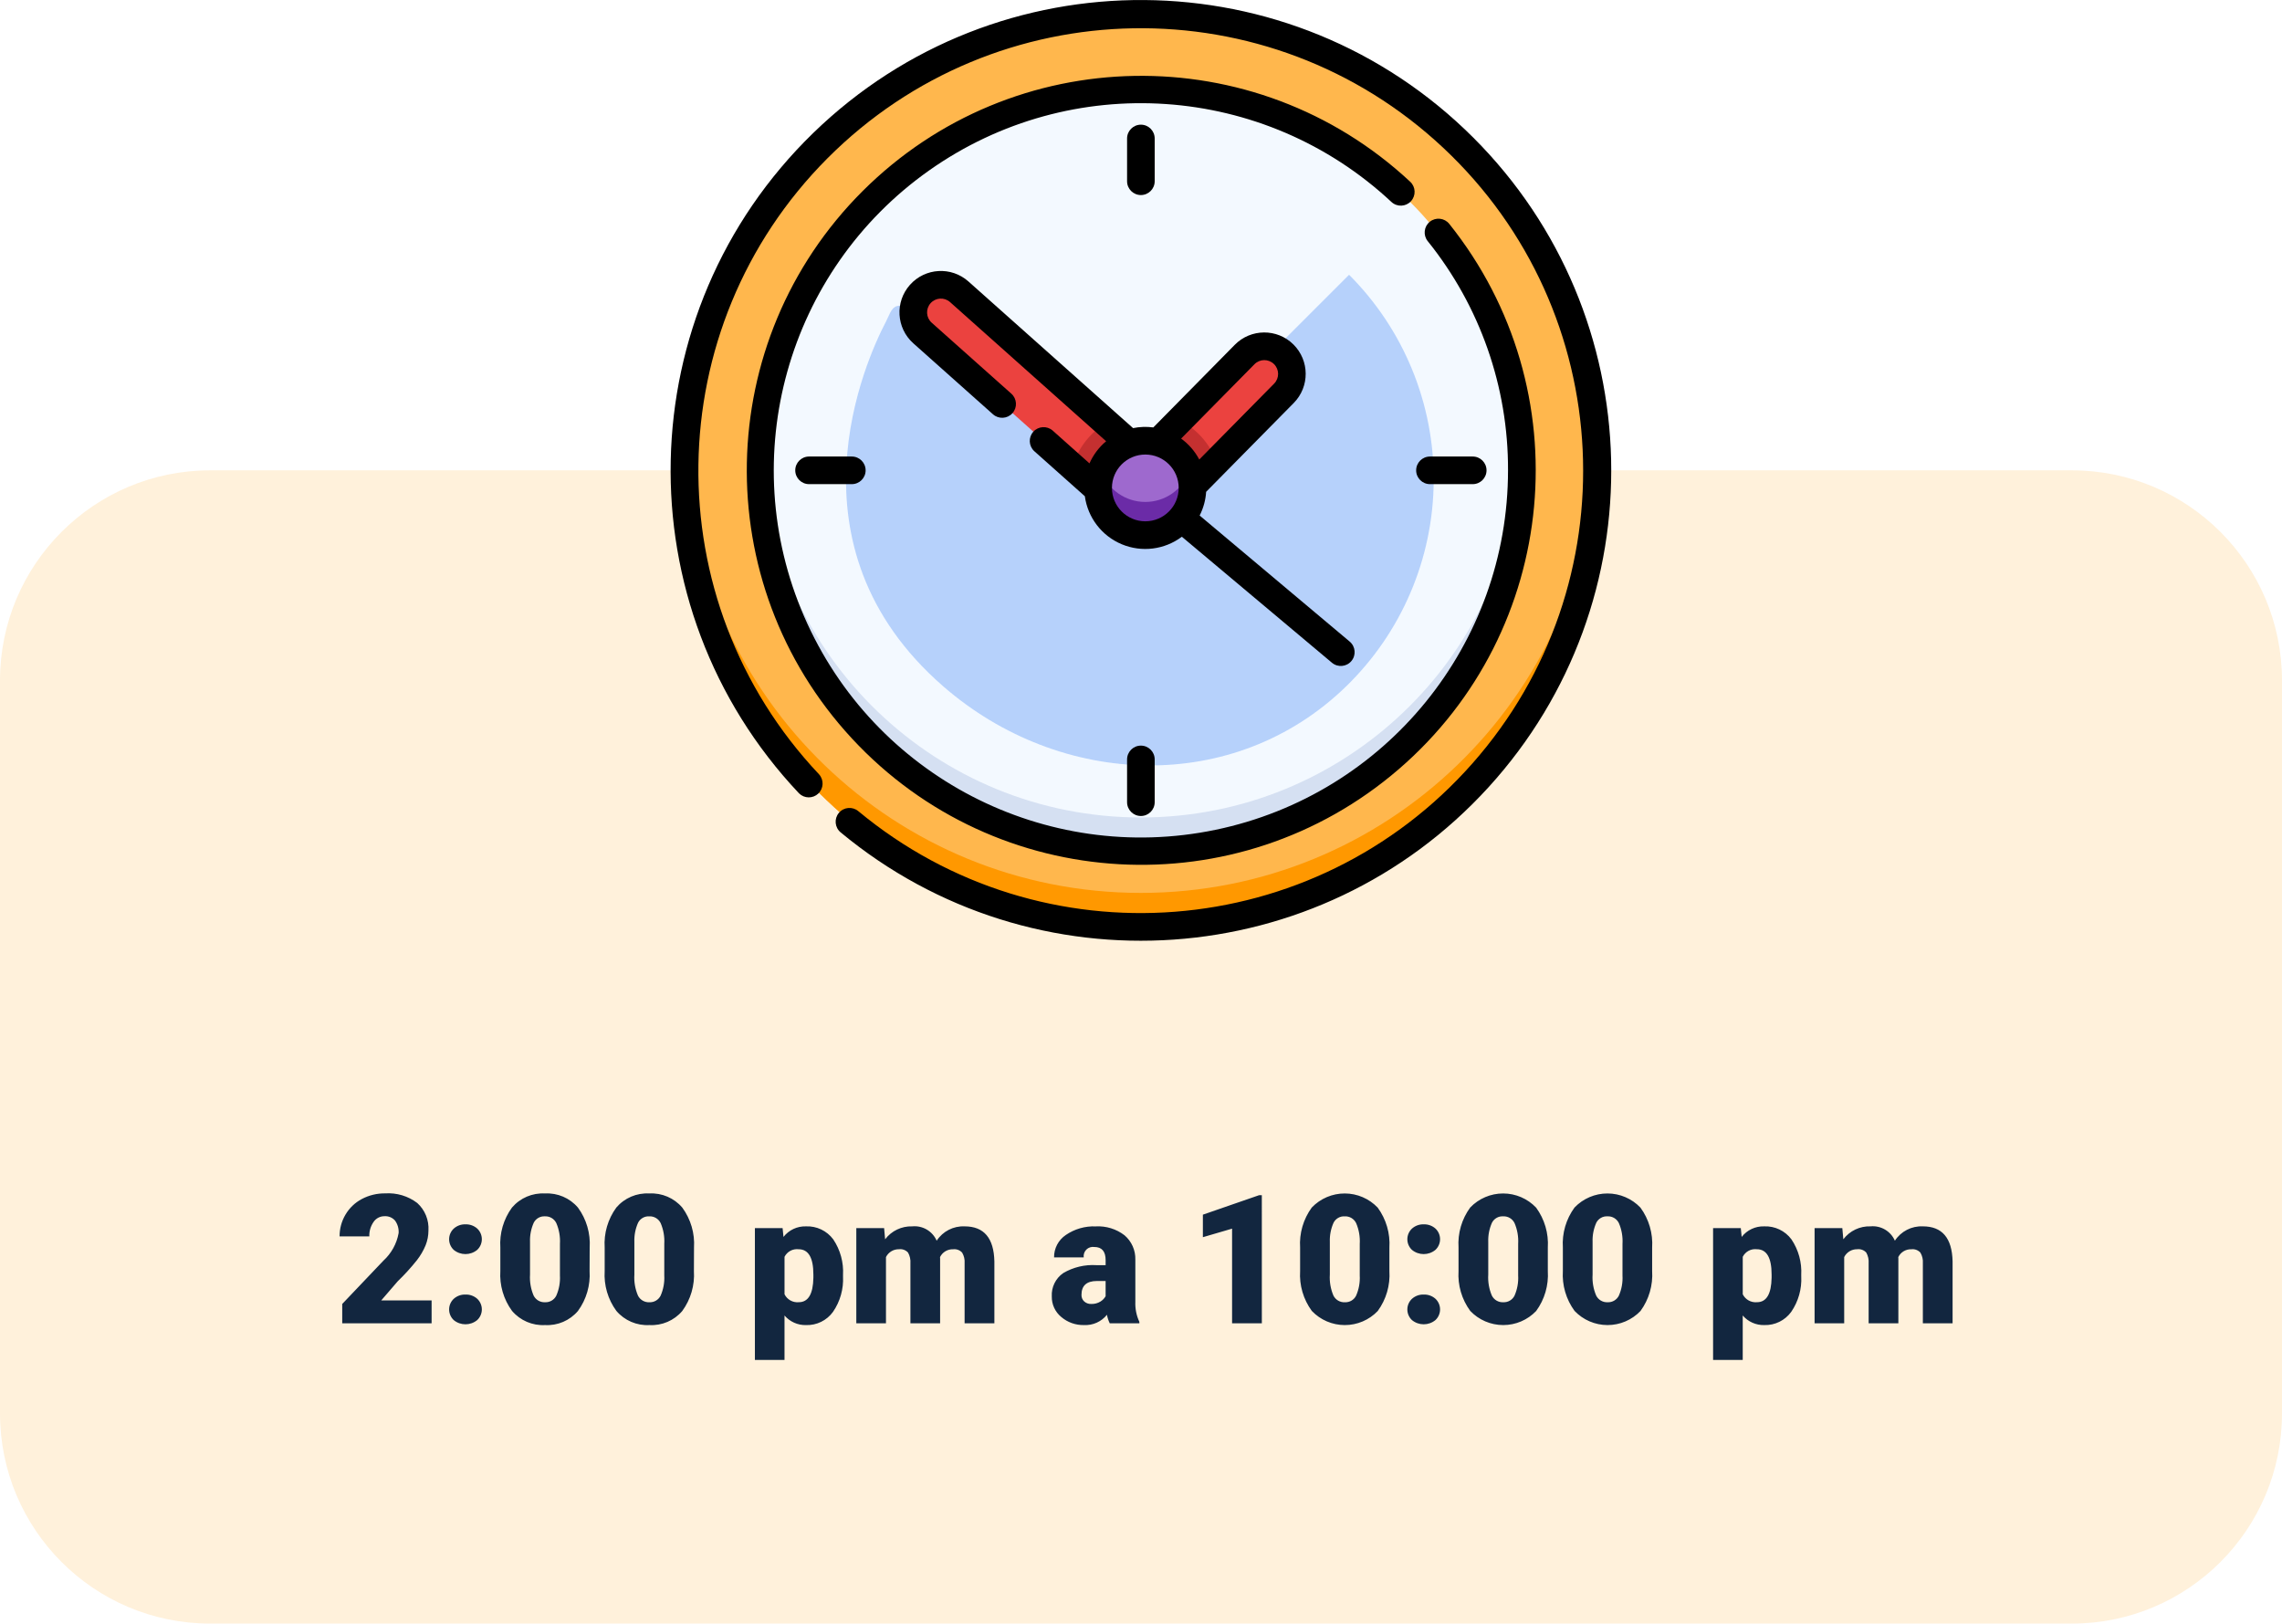
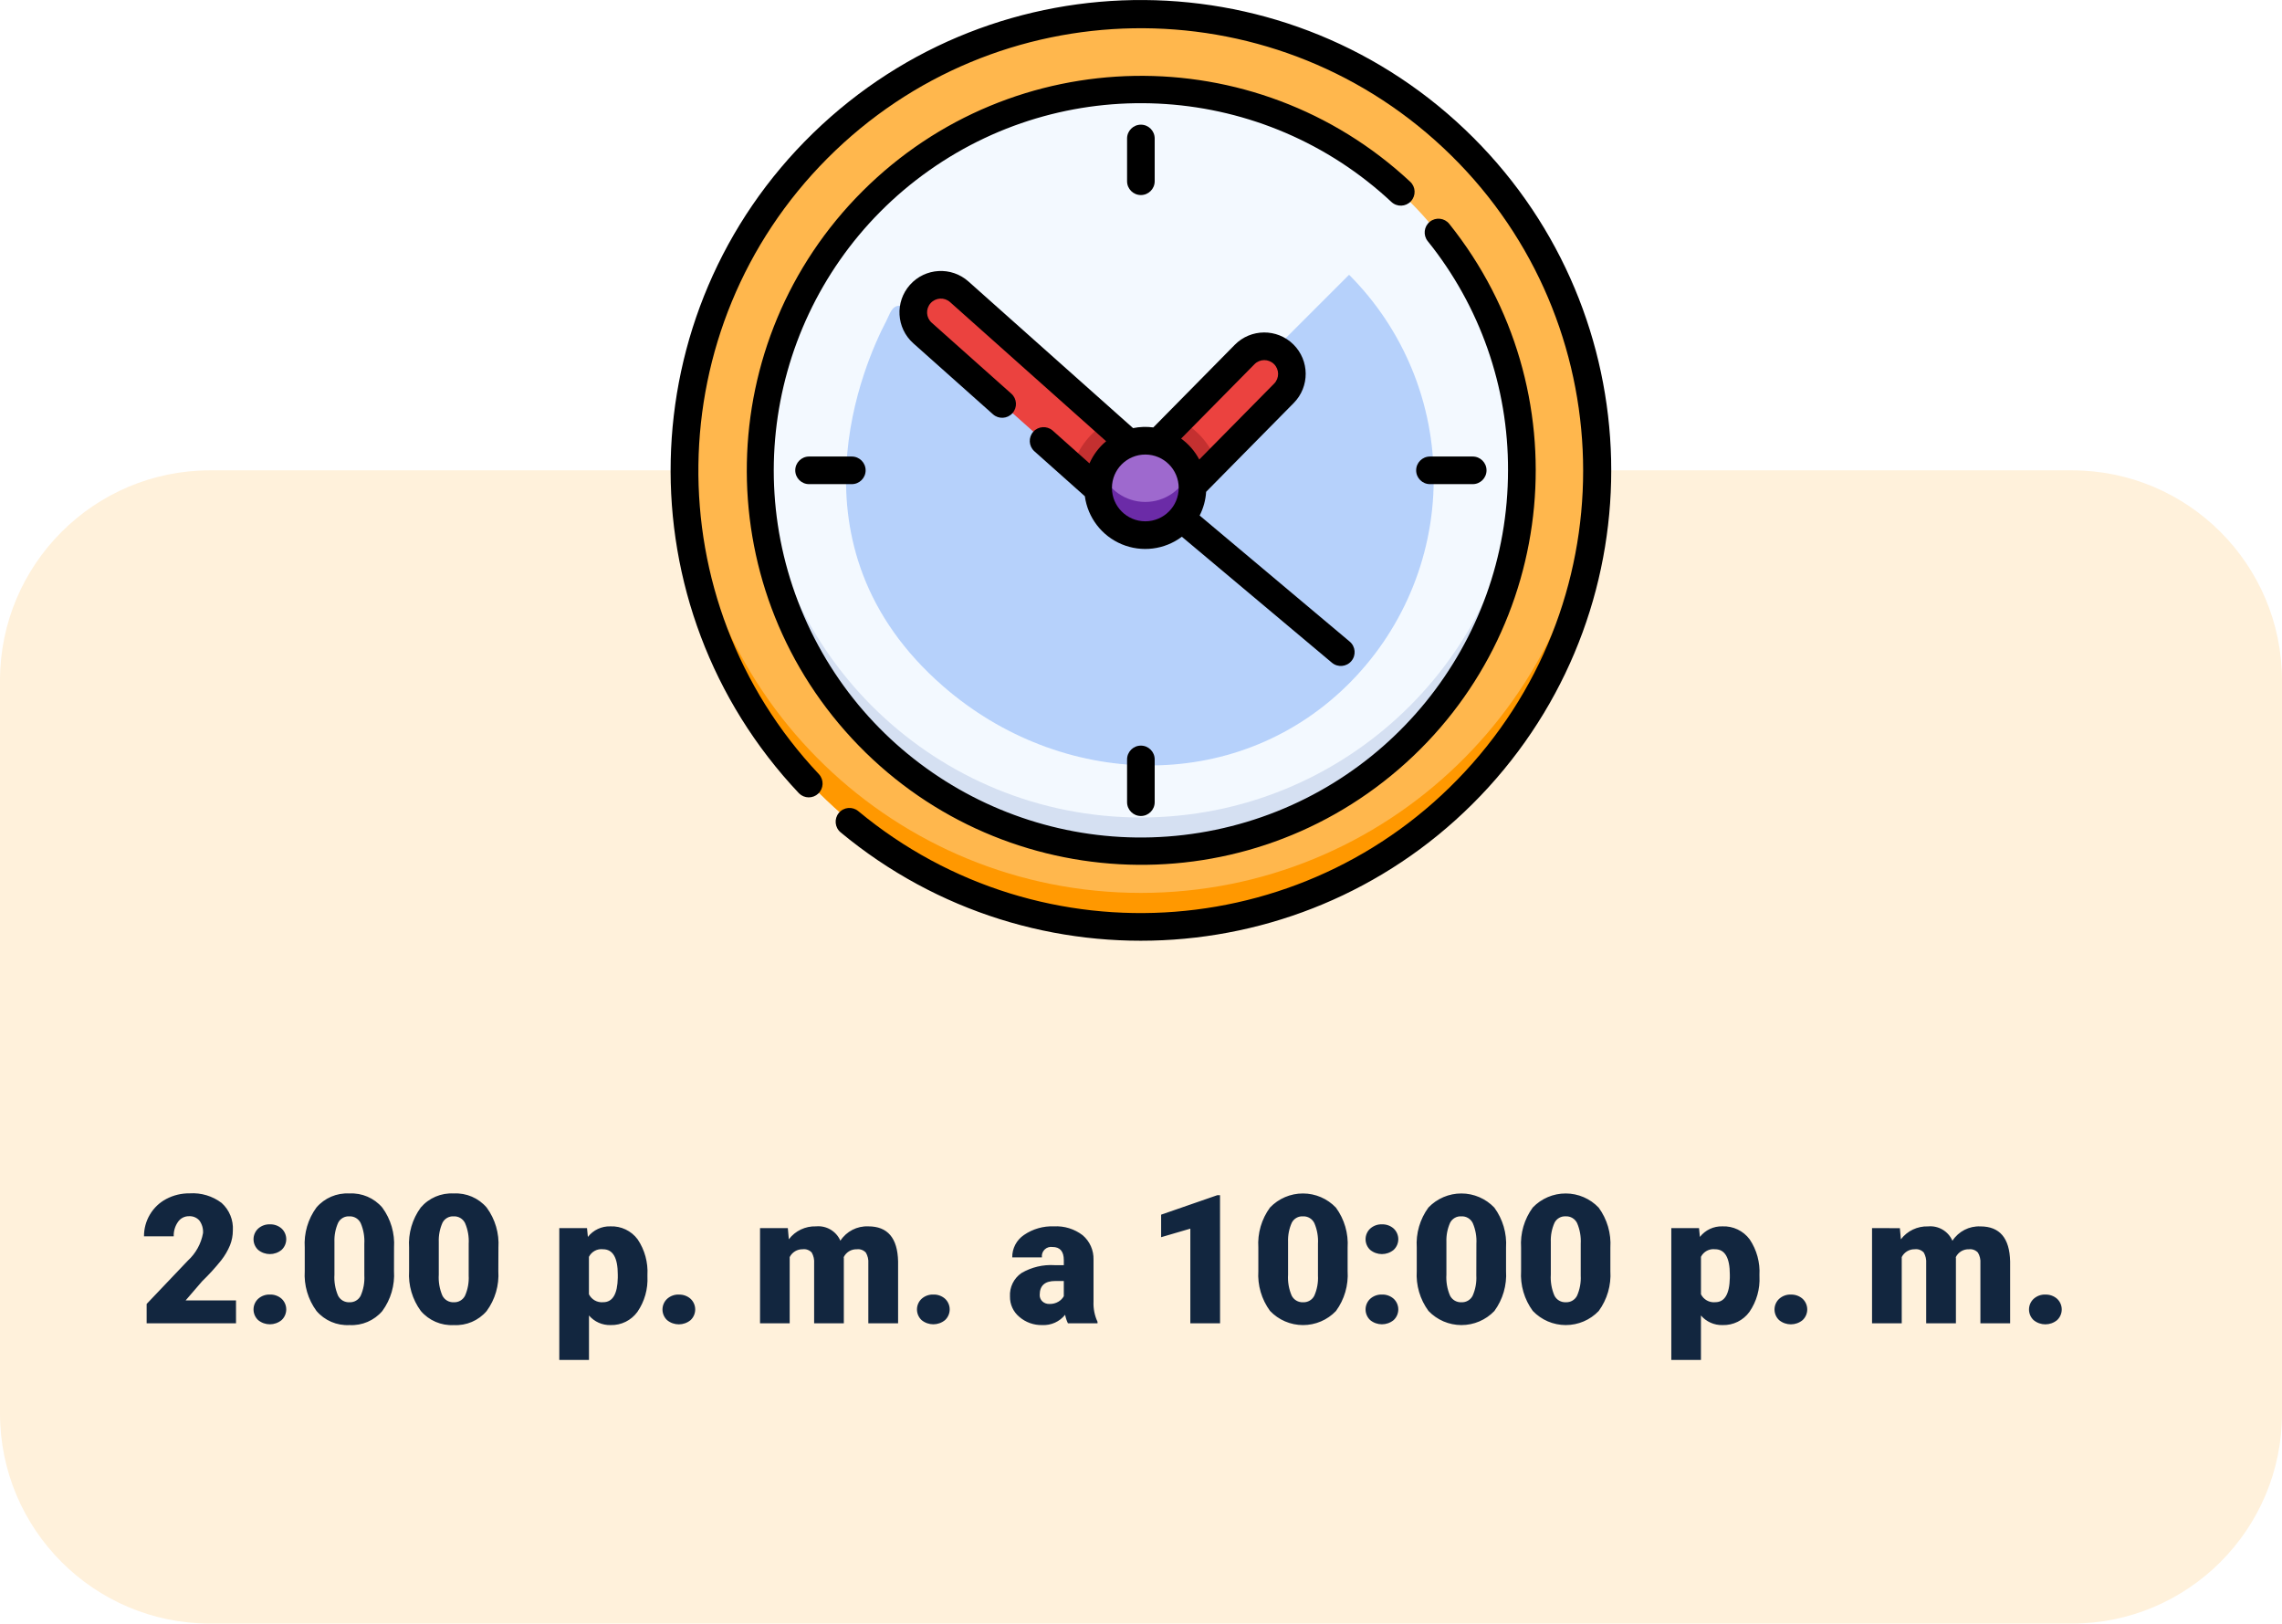
<svg xmlns="http://www.w3.org/2000/svg" width="228" height="162.205" viewBox="0 0 228 162.205">
-   <g transform="translate(-680 -501.795)">
-     <rect width="228" height="115.216" rx="21" transform="translate(680 548.783)" fill="#fff1db" />
-     <g transform="translate(711 615)">
-       <path d="M12.123,19H3.193V17.066l4.113-4.324A4.909,4.909,0,0,0,8.827,9.991a1.913,1.913,0,0,0-.36-1.257A1.287,1.287,0,0,0,7.421,8.3a1.3,1.3,0,0,0-1.1.576A2.366,2.366,0,0,0,5.9,10.316H2.929a4.2,4.2,0,0,1,.589-2.175,4.129,4.129,0,0,1,1.635-1.56,4.856,4.856,0,0,1,2.338-.562,4.777,4.777,0,0,1,3.195.958,3.42,3.42,0,0,1,1.121,2.751,4,4,0,0,1-.281,1.472,6.456,6.456,0,0,1-.875,1.5,22.029,22.029,0,0,1-1.912,2.1L7.087,16.715h5.036Zm3.384-2.874a1.686,1.686,0,0,1,1.169.417,1.457,1.457,0,0,1,0,2.136,1.844,1.844,0,0,1-2.342,0,1.456,1.456,0,0,1,0-2.127A1.672,1.672,0,0,1,15.507,16.126Zm0-7.014a1.686,1.686,0,0,1,1.169.417,1.457,1.457,0,0,1,0,2.136,1.844,1.844,0,0,1-2.342,0,1.456,1.456,0,0,1,0-2.127A1.672,1.672,0,0,1,15.507,9.112Zm12.4,4.658a6.11,6.11,0,0,1-1.165,4,4.024,4.024,0,0,1-3.283,1.406,4.046,4.046,0,0,1-3.3-1.415,6.1,6.1,0,0,1-1.169-3.99V11.433a6.11,6.11,0,0,1,1.165-4,4.034,4.034,0,0,1,3.292-1.406,4.036,4.036,0,0,1,3.3,1.415,6.116,6.116,0,0,1,1.169,4Zm-2.962-2.716a4.564,4.564,0,0,0-.36-2.061,1.2,1.2,0,0,0-1.143-.681,1.176,1.176,0,0,0-1.112.633,4.3,4.3,0,0,0-.374,1.916v3.27a4.6,4.6,0,0,0,.36,2.1,1.209,1.209,0,0,0,1.143.664,1.193,1.193,0,0,0,1.116-.646,4.39,4.39,0,0,0,.369-2.026Zm13.386,2.716a6.11,6.11,0,0,1-1.165,4,4.024,4.024,0,0,1-3.283,1.406,4.046,4.046,0,0,1-3.3-1.415,6.1,6.1,0,0,1-1.169-3.99V11.433a6.11,6.11,0,0,1,1.165-4,4.034,4.034,0,0,1,3.292-1.406,4.036,4.036,0,0,1,3.3,1.415,6.116,6.116,0,0,1,1.169,4ZM35.37,11.055a4.564,4.564,0,0,0-.36-2.061,1.2,1.2,0,0,0-1.143-.681,1.176,1.176,0,0,0-1.112.633,4.3,4.3,0,0,0-.374,1.916v3.27a4.6,4.6,0,0,0,.36,2.1,1.209,1.209,0,0,0,1.143.664A1.193,1.193,0,0,0,35,16.245a4.39,4.39,0,0,0,.369-2.026Zm17.859,3.261a5.735,5.735,0,0,1-1,3.538,3.2,3.2,0,0,1-2.694,1.323,2.742,2.742,0,0,1-2.153-.958v4.438H44.423V9.49h2.769l.088.879A2.742,2.742,0,0,1,49.52,9.314a3.224,3.224,0,0,1,2.733,1.3,5.805,5.805,0,0,1,.976,3.564Zm-2.962-.185q0-2.531-1.477-2.531a1.394,1.394,0,0,0-1.406.756V16.1a1.439,1.439,0,0,0,1.424.791q1.415,0,1.459-2.443ZM57.334,9.49l.1,1.116a3.27,3.27,0,0,1,2.716-1.292,2.407,2.407,0,0,1,2.435,1.433,3.165,3.165,0,0,1,2.795-1.433q2.892,0,2.971,3.5V19H65.376V13a1.813,1.813,0,0,0-.246-1.063,1.048,1.048,0,0,0-.9-.334,1.4,1.4,0,0,0-1.31.782l.009.123V19H59.962V13.015a1.906,1.906,0,0,0-.237-1.081,1.045,1.045,0,0,0-.905-.334,1.42,1.42,0,0,0-1.3.782V19H54.556V9.49ZM79.878,19a3.344,3.344,0,0,1-.281-.853,2.754,2.754,0,0,1-2.285,1.028,3.374,3.374,0,0,1-2.285-.813,2.588,2.588,0,0,1-.94-2.043,2.66,2.66,0,0,1,1.143-2.338,5.821,5.821,0,0,1,3.322-.791h.914v-.5q0-1.316-1.134-1.316a.927.927,0,0,0-1.055,1.042H74.314a2.655,2.655,0,0,1,1.173-2.239,4.931,4.931,0,0,1,2.993-.86,4.323,4.323,0,0,1,2.874.888,3.086,3.086,0,0,1,1.081,2.435v4.21a4.311,4.311,0,0,0,.4,2V19Zm-1.854-1.934a1.652,1.652,0,0,0,.918-.237,1.487,1.487,0,0,0,.523-.536V14.772H78.6q-1.547,0-1.547,1.389a.848.848,0,0,0,.272.655A.986.986,0,0,0,78.023,17.066ZM95.074,19H92.1V9.543l-2.918.853V8.146L94.8,6.2h.272Zm12.744-5.229a6.11,6.11,0,0,1-1.165,4,4.551,4.551,0,0,1-6.587-.009,6.1,6.1,0,0,1-1.169-3.99V11.433a6.11,6.11,0,0,1,1.165-4,4.551,4.551,0,0,1,6.587.009,6.116,6.116,0,0,1,1.169,4Zm-2.962-2.716a4.564,4.564,0,0,0-.36-2.061,1.2,1.2,0,0,0-1.143-.681,1.176,1.176,0,0,0-1.112.633,4.3,4.3,0,0,0-.374,1.916v3.27a4.6,4.6,0,0,0,.36,2.1,1.209,1.209,0,0,0,1.143.664,1.193,1.193,0,0,0,1.116-.646,4.39,4.39,0,0,0,.369-2.026Zm6.39,5.071a1.686,1.686,0,0,1,1.169.417,1.457,1.457,0,0,1,0,2.136,1.844,1.844,0,0,1-2.342,0,1.456,1.456,0,0,1,0-2.127A1.672,1.672,0,0,1,111.246,16.126Zm0-7.014a1.686,1.686,0,0,1,1.169.417,1.457,1.457,0,0,1,0,2.136,1.844,1.844,0,0,1-2.342,0,1.456,1.456,0,0,1,0-2.127A1.672,1.672,0,0,1,111.246,9.112Zm12.4,4.658a6.11,6.11,0,0,1-1.165,4,4.551,4.551,0,0,1-6.587-.009,6.1,6.1,0,0,1-1.169-3.99V11.433a6.11,6.11,0,0,1,1.165-4,4.551,4.551,0,0,1,6.587.009,6.116,6.116,0,0,1,1.169,4Zm-2.962-2.716a4.564,4.564,0,0,0-.36-2.061,1.2,1.2,0,0,0-1.143-.681,1.176,1.176,0,0,0-1.112.633,4.3,4.3,0,0,0-.374,1.916v3.27a4.6,4.6,0,0,0,.36,2.1,1.209,1.209,0,0,0,1.143.664,1.193,1.193,0,0,0,1.116-.646,4.39,4.39,0,0,0,.369-2.026Zm13.386,2.716a6.11,6.11,0,0,1-1.165,4,4.551,4.551,0,0,1-6.587-.009,6.1,6.1,0,0,1-1.169-3.99V11.433a6.11,6.11,0,0,1,1.165-4,4.551,4.551,0,0,1,6.587.009,6.116,6.116,0,0,1,1.169,4Zm-2.962-2.716a4.564,4.564,0,0,0-.36-2.061,1.2,1.2,0,0,0-1.143-.681,1.176,1.176,0,0,0-1.112.633,4.3,4.3,0,0,0-.374,1.916v3.27a4.6,4.6,0,0,0,.36,2.1,1.209,1.209,0,0,0,1.143.664,1.193,1.193,0,0,0,1.116-.646,4.39,4.39,0,0,0,.369-2.026Zm17.859,3.261a5.735,5.735,0,0,1-1,3.538,3.2,3.2,0,0,1-2.694,1.323,2.742,2.742,0,0,1-2.153-.958v4.438h-2.962V9.49h2.769l.088.879a2.742,2.742,0,0,1,2.241-1.055,3.224,3.224,0,0,1,2.733,1.3,5.805,5.805,0,0,1,.976,3.564Zm-2.962-.185q0-2.531-1.477-2.531a1.394,1.394,0,0,0-1.406.756V16.1a1.439,1.439,0,0,0,1.424.791q1.415,0,1.459-2.443Zm7.066-4.641.1,1.116a3.27,3.27,0,0,1,2.716-1.292,2.407,2.407,0,0,1,2.435,1.433,3.165,3.165,0,0,1,2.795-1.433q2.892,0,2.971,3.5V19h-2.971V13a1.813,1.813,0,0,0-.246-1.063,1.048,1.048,0,0,0-.9-.334,1.4,1.4,0,0,0-1.31.782l.009.123V19H155.7V13.015a1.906,1.906,0,0,0-.237-1.081,1.045,1.045,0,0,0-.905-.334,1.42,1.42,0,0,0-1.3.782V19H150.3V9.49Z" fill="#12263f" />
+   <g id="Grupo_56137" data-name="Grupo 56137" transform="translate(-680 -501.795)">
+     <rect id="Rectángulo_4912" data-name="Rectángulo 4912" width="228" height="115.216" rx="21" transform="translate(680 548.783)" fill="#fff1db" />
+     <g id="Grupo_20710" data-name="Grupo 20710" transform="translate(689.5 615)">
+       <g id="Grupo_20708" data-name="Grupo 20708" transform="translate(0.5)">
+         <path id="Trazado_102414" data-name="Trazado 102414" d="M13.581,19H4.651V17.066l4.113-4.324a4.909,4.909,0,0,0,1.521-2.751,1.913,1.913,0,0,0-.36-1.257A1.287,1.287,0,0,0,8.878,8.3a1.3,1.3,0,0,0-1.1.576,2.366,2.366,0,0,0-.422,1.437H4.387a4.2,4.2,0,0,1,.589-2.175,4.129,4.129,0,0,1,1.635-1.56,4.856,4.856,0,0,1,2.338-.562,4.777,4.777,0,0,1,3.195.958,3.42,3.42,0,0,1,1.121,2.751,4,4,0,0,1-.281,1.472,6.456,6.456,0,0,1-.875,1.5,22.029,22.029,0,0,1-1.912,2.1L8.544,16.715h5.036Zm3.384-2.874a1.686,1.686,0,0,1,1.169.417,1.457,1.457,0,0,1,0,2.136,1.844,1.844,0,0,1-2.342,0,1.456,1.456,0,0,1,0-2.127A1.672,1.672,0,0,1,16.964,16.126Zm0-7.014a1.686,1.686,0,0,1,1.169.417,1.457,1.457,0,0,1,0,2.136,1.844,1.844,0,0,1-2.342,0,1.456,1.456,0,0,1,0-2.127A1.672,1.672,0,0,1,16.964,9.112Zm12.4,4.658a6.11,6.11,0,0,1-1.165,4,4.024,4.024,0,0,1-3.283,1.406,4.046,4.046,0,0,1-3.3-1.415,6.1,6.1,0,0,1-1.169-3.99V11.433a6.11,6.11,0,0,1,1.165-4A4.034,4.034,0,0,1,24.9,6.027a4.036,4.036,0,0,1,3.3,1.415,6.116,6.116,0,0,1,1.169,4ZM26.4,11.055a4.564,4.564,0,0,0-.36-2.061A1.2,1.2,0,0,0,24.9,8.313a1.176,1.176,0,0,0-1.112.633,4.3,4.3,0,0,0-.374,1.916v3.27a4.6,4.6,0,0,0,.36,2.1,1.209,1.209,0,0,0,1.143.664,1.193,1.193,0,0,0,1.116-.646,4.39,4.39,0,0,0,.369-2.026ZM39.79,13.771a6.11,6.11,0,0,1-1.165,4,4.024,4.024,0,0,1-3.283,1.406,4.046,4.046,0,0,1-3.3-1.415,6.1,6.1,0,0,1-1.169-3.99V11.433a6.11,6.11,0,0,1,1.165-4,4.034,4.034,0,0,1,3.292-1.406,4.036,4.036,0,0,1,3.3,1.415,6.116,6.116,0,0,1,1.169,4Zm-2.962-2.716a4.564,4.564,0,0,0-.36-2.061,1.2,1.2,0,0,0-1.143-.681,1.176,1.176,0,0,0-1.112.633,4.3,4.3,0,0,0-.374,1.916v3.27a4.6,4.6,0,0,0,.36,2.1,1.209,1.209,0,0,0,1.143.664,1.193,1.193,0,0,0,1.116-.646,4.39,4.39,0,0,0,.369-2.026Zm17.859,3.261a5.735,5.735,0,0,1-1,3.538A3.2,3.2,0,0,1,51,19.176a2.742,2.742,0,0,1-2.153-.958v4.438H45.88V9.49h2.769l.088.879a2.742,2.742,0,0,1,2.241-1.055,3.224,3.224,0,0,1,2.733,1.3,5.805,5.805,0,0,1,.976,3.564Zm-2.962-.185q0-2.531-1.477-2.531a1.394,1.394,0,0,0-1.406.756V16.1a1.439,1.439,0,0,0,1.424.791q1.415,0,1.459-2.443Zm6.1,2a1.686,1.686,0,0,1,1.169.417,1.457,1.457,0,0,1,0,2.136,1.844,1.844,0,0,1-2.342,0,1.456,1.456,0,0,1,0-2.127A1.672,1.672,0,0,1,57.825,16.126ZM68.714,9.49l.1,1.116a3.27,3.27,0,0,1,2.716-1.292,2.407,2.407,0,0,1,2.435,1.433,3.165,3.165,0,0,1,2.795-1.433q2.892,0,2.971,3.5V19H76.756V13a1.813,1.813,0,0,0-.246-1.063,1.048,1.048,0,0,0-.9-.334,1.4,1.4,0,0,0-1.31.782l.009.123V19H71.342V13.015a1.906,1.906,0,0,0-.237-1.081A1.045,1.045,0,0,0,70.2,11.6a1.42,1.42,0,0,0-1.3.782V19H65.937V9.49Zm14.537,6.636a1.686,1.686,0,0,1,1.169.417,1.457,1.457,0,0,1,0,2.136,1.844,1.844,0,0,1-2.342,0,1.456,1.456,0,0,1,0-2.127A1.672,1.672,0,0,1,83.251,16.126ZM96.7,19a3.344,3.344,0,0,1-.281-.853,2.754,2.754,0,0,1-2.285,1.028,3.374,3.374,0,0,1-2.285-.813,2.588,2.588,0,0,1-.94-2.043,2.66,2.66,0,0,1,1.143-2.338,5.821,5.821,0,0,1,3.322-.791h.914v-.5q0-1.316-1.134-1.316A.927.927,0,0,0,94.1,12.413H91.135a2.655,2.655,0,0,1,1.173-2.239,4.931,4.931,0,0,1,2.993-.86,4.323,4.323,0,0,1,2.874.888,3.086,3.086,0,0,1,1.081,2.435v4.21a4.311,4.311,0,0,0,.4,2V19Zm-1.854-1.934a1.652,1.652,0,0,0,.918-.237,1.487,1.487,0,0,0,.523-.536V14.772h-.861q-1.547,0-1.547,1.389a.848.848,0,0,0,.272.655A.986.986,0,0,0,94.844,17.066ZM111.9,19h-2.971V9.543l-2.918.853V8.146L111.623,6.2h.272Zm12.744-5.229a6.11,6.11,0,0,1-1.165,4,4.551,4.551,0,0,1-6.587-.009,6.1,6.1,0,0,1-1.169-3.99V11.433a6.11,6.11,0,0,1,1.165-4,4.551,4.551,0,0,1,6.587.009,6.116,6.116,0,0,1,1.169,4Zm-2.962-2.716a4.564,4.564,0,0,0-.36-2.061,1.2,1.2,0,0,0-1.143-.681,1.176,1.176,0,0,0-1.112.633,4.3,4.3,0,0,0-.374,1.916v3.27a4.6,4.6,0,0,0,.36,2.1,1.209,1.209,0,0,0,1.143.664,1.193,1.193,0,0,0,1.116-.646,4.39,4.39,0,0,0,.369-2.026Zm6.39,5.071a1.686,1.686,0,0,1,1.169.417,1.457,1.457,0,0,1,0,2.136,1.844,1.844,0,0,1-2.342,0,1.456,1.456,0,0,1,0-2.127A1.672,1.672,0,0,1,128.067,16.126Zm0-7.014a1.686,1.686,0,0,1,1.169.417,1.457,1.457,0,0,1,0,2.136,1.844,1.844,0,0,1-2.342,0,1.456,1.456,0,0,1,0-2.127A1.672,1.672,0,0,1,128.067,9.112Zm12.4,4.658a6.11,6.11,0,0,1-1.165,4,4.551,4.551,0,0,1-6.587-.009,6.1,6.1,0,0,1-1.169-3.99V11.433a6.11,6.11,0,0,1,1.165-4,4.551,4.551,0,0,1,6.587.009,6.116,6.116,0,0,1,1.169,4Zm-2.962-2.716a4.564,4.564,0,0,0-.36-2.061A1.2,1.2,0,0,0,136,8.313a1.176,1.176,0,0,0-1.112.633,4.3,4.3,0,0,0-.374,1.916v3.27a4.6,4.6,0,0,0,.36,2.1,1.209,1.209,0,0,0,1.143.664,1.193,1.193,0,0,0,1.116-.646,4.39,4.39,0,0,0,.369-2.026Zm13.386,2.716a6.11,6.11,0,0,1-1.165,4,4.551,4.551,0,0,1-6.587-.009,6.1,6.1,0,0,1-1.169-3.99V11.433a6.11,6.11,0,0,1,1.165-4,4.551,4.551,0,0,1,6.587.009,6.116,6.116,0,0,1,1.169,4Zm-2.962-2.716a4.564,4.564,0,0,0-.36-2.061,1.2,1.2,0,0,0-1.143-.681,1.176,1.176,0,0,0-1.112.633,4.3,4.3,0,0,0-.374,1.916v3.27a4.6,4.6,0,0,0,.36,2.1,1.209,1.209,0,0,0,1.143.664,1.193,1.193,0,0,0,1.116-.646,4.39,4.39,0,0,0,.369-2.026Zm17.859,3.261a5.735,5.735,0,0,1-1,3.538,3.2,3.2,0,0,1-2.694,1.323,2.742,2.742,0,0,1-2.153-.958v4.438h-2.962V9.49h2.769l.088.879a2.742,2.742,0,0,1,2.241-1.055,3.224,3.224,0,0,1,2.733,1.3,5.805,5.805,0,0,1,.976,3.564Zm-2.962-.185q0-2.531-1.477-2.531a1.394,1.394,0,0,0-1.406.756V16.1a1.439,1.439,0,0,0,1.424.791q1.415,0,1.459-2.443Zm6.1,2a1.686,1.686,0,0,1,1.169.417,1.457,1.457,0,0,1,0,2.136,1.844,1.844,0,0,1-2.342,0,1.456,1.456,0,0,1,0-2.127A1.672,1.672,0,0,1,168.927,16.126Zm10.89-6.636.1,1.116a3.27,3.27,0,0,1,2.716-1.292,2.407,2.407,0,0,1,2.435,1.433,3.165,3.165,0,0,1,2.795-1.433q2.892,0,2.971,3.5V19h-2.971V13a1.813,1.813,0,0,0-.246-1.063,1.048,1.048,0,0,0-.9-.334,1.4,1.4,0,0,0-1.31.782l.009.123V19h-2.971V13.015a1.906,1.906,0,0,0-.237-1.081,1.045,1.045,0,0,0-.905-.334,1.42,1.42,0,0,0-1.3.782V19H177.04V9.49Zm14.537,6.636a1.686,1.686,0,0,1,1.169.417,1.457,1.457,0,0,1,0,2.136,1.844,1.844,0,0,1-2.342,0,1.456,1.456,0,0,1,0-2.127A1.672,1.672,0,0,1,194.354,16.126Z" fill="#12263f" />
+       </g>
    </g>
-     <g transform="translate(23.786 76)">
-       <g transform="translate(723.214 425.795)">
-         <circle cx="45.52" cy="45.52" r="45.52" transform="translate(1.468 1.468)" fill="#ffb74d" />
-         <path d="M2193.543,641.482a45.518,45.518,0,0,1-45.487-43.868c-.02.548-.033,1.1-.033,1.652a45.52,45.52,0,1,0,91.04,0c0-.553-.013-1.1-.033-1.652A45.518,45.518,0,0,1,2193.543,641.482Z" transform="translate(-2146.555 -552.277)" fill="#ff9800" />
-         <circle cx="37.984" cy="37.984" r="37.984" transform="translate(9.005 9.005)" fill="#f3f9ff" />
-         <path d="M2211.282,633.946a37.983,37.983,0,0,1-37.946-36.332c-.024.548-.038,1.1-.038,1.652a37.984,37.984,0,1,0,75.968,0c0-.554-.015-1.1-.038-1.652A37.984,37.984,0,0,1,2211.282,633.946Z" transform="translate(-2164.294 -552.277)" fill="#d5e0f2" />
-         <path d="M2223.313,459.322a46.989,46.989,0,0,0-67.383,65.495,1.38,1.38,0,0,0,2.005-1.895,44.2,44.2,0,1,1,3.915,3.672,1.379,1.379,0,0,0-1.762,2.122,46.989,46.989,0,0,0,63.225-69.394Z" transform="translate(-2143.098 -445.559)" />
-         <path d="M2234.838,483.441a1.379,1.379,0,0,0-.067-1.949,39.412,39.412,0,1,0,3.9,4.206,1.379,1.379,0,1,0-2.154,1.724,36.282,36.282,0,0,1,8.025,22.9,36.679,36.679,0,1,1-11.651-26.814,1.379,1.379,0,0,0,1.95-.067Z" transform="translate(-2160.872 -463.333)" />
-         <path d="M2205.9,542.26c-2.054,3.9-10.452,22.44,5.7,36.489,11.738,10.208,29.1,10.849,40.253,0a28.874,28.874,0,0,0,.292-41.121h0l-20.032,20.032a1.4,1.4,0,0,1-.93.409l-23.952-17.354C2206.425,540.752,2206.273,541.547,2205.9,542.26Z" transform="translate(-2184.356 -510.178)" fill="#afcdfb" opacity="0.9" />
-         <path d="M2298.826,492.984v-4.272a1.379,1.379,0,1,0-2.759,0v4.272a1.379,1.379,0,1,0,2.759,0Z" transform="translate(-2250.458 -474.877)" />
-         <path d="M2296.067,696.773v4.272a1.379,1.379,0,1,0,2.759,0v-4.272a1.379,1.379,0,1,0-2.759,0Z" transform="translate(-2250.458 -620.903)" />
-         <path d="M2398.585,601.287a1.379,1.379,0,1,0,0-2.759h-4.272a1.379,1.379,0,1,0,0,2.759Z" transform="translate(-2318.442 -552.919)" />
-         <path d="M2186.252,598.528a1.379,1.379,0,1,0,0,2.759h4.272a1.379,1.379,0,0,0,0-2.759Z" transform="translate(-2172.417 -552.919)" />
+     <g id="Grupo_56038" data-name="Grupo 56038" transform="translate(23.786 76)">
+       <g id="Grupo_56034" data-name="Grupo 56034" transform="translate(723.214 425.795)">
+         <circle id="Elipse_1421" data-name="Elipse 1421" cx="45.52" cy="45.52" r="45.52" transform="translate(1.468 1.468)" fill="#ffb74d" />
+         <path id="Trazado_102147" data-name="Trazado 102147" d="M2193.543,641.482a45.518,45.518,0,0,1-45.487-43.868c-.02.548-.033,1.1-.033,1.652a45.52,45.52,0,1,0,91.04,0c0-.553-.013-1.1-.033-1.652A45.518,45.518,0,0,1,2193.543,641.482Z" transform="translate(-2146.555 -552.277)" fill="#ff9800" />
+         <circle id="Elipse_1422" data-name="Elipse 1422" cx="37.984" cy="37.984" r="37.984" transform="translate(9.005 9.005)" fill="#f3f9ff" />
+         <path id="Trazado_102148" data-name="Trazado 102148" d="M2211.282,633.946a37.983,37.983,0,0,1-37.946-36.332c-.024.548-.038,1.1-.038,1.652a37.984,37.984,0,1,0,75.968,0c0-.554-.015-1.1-.038-1.652A37.984,37.984,0,0,1,2211.282,633.946Z" transform="translate(-2164.294 -552.277)" fill="#d5e0f2" />
+         <path id="Trazado_102149" data-name="Trazado 102149" d="M2223.313,459.322a46.989,46.989,0,0,0-67.383,65.495,1.38,1.38,0,0,0,2.005-1.895,44.2,44.2,0,1,1,3.915,3.672,1.379,1.379,0,0,0-1.762,2.122,46.989,46.989,0,0,0,63.225-69.394Z" transform="translate(-2143.098 -445.559)" />
+         <path id="Trazado_102150" data-name="Trazado 102150" d="M2234.838,483.441a1.379,1.379,0,0,0-.067-1.949,39.412,39.412,0,1,0,3.9,4.206,1.379,1.379,0,1,0-2.154,1.724,36.282,36.282,0,0,1,8.025,22.9,36.679,36.679,0,1,1-11.651-26.814,1.379,1.379,0,0,0,1.95-.067Z" transform="translate(-2160.872 -463.333)" />
+         <path id="Trazado_102151" data-name="Trazado 102151" d="M2205.9,542.26c-2.054,3.9-10.452,22.44,5.7,36.489,11.738,10.208,29.1,10.849,40.253,0a28.874,28.874,0,0,0,.292-41.121h0l-20.032,20.032a1.4,1.4,0,0,1-.93.409l-23.952-17.354C2206.425,540.752,2206.273,541.547,2205.9,542.26Z" transform="translate(-2184.356 -510.178)" fill="#afcdfb" opacity="0.9" />
+         <path id="Trazado_102152" data-name="Trazado 102152" d="M2298.826,492.984v-4.272a1.379,1.379,0,1,0-2.759,0v4.272a1.379,1.379,0,1,0,2.759,0Z" transform="translate(-2250.458 -474.877)" />
+         <path id="Trazado_102153" data-name="Trazado 102153" d="M2296.067,696.773v4.272a1.379,1.379,0,1,0,2.759,0v-4.272a1.379,1.379,0,1,0-2.759,0Z" transform="translate(-2250.458 -620.903)" />
+         <path id="Trazado_102154" data-name="Trazado 102154" d="M2398.585,601.287a1.379,1.379,0,1,0,0-2.759h-4.272a1.379,1.379,0,1,0,0,2.759Z" transform="translate(-2318.442 -552.919)" />
+         <path id="Trazado_102155" data-name="Trazado 102155" d="M2186.252,598.528a1.379,1.379,0,1,0,0,2.759h4.272a1.379,1.379,0,0,0,0-2.759Z" transform="translate(-2172.417 -552.919)" />
      </g>
-       <path d="M2300.693,688.52" transform="translate(-1530.491 -190.283)" fill="#c43030" />
-       <g transform="translate(746.088 452.874)">
-         <g transform="translate(1.423 1.412)">
-           <path d="M2318.934,562.479a2.754,2.754,0,0,0-3.894.027l-8.646,8.767a4.706,4.706,0,0,1,3.443,4.35l9.124-9.25A2.754,2.754,0,0,0,2318.934,562.479Z" transform="translate(-2282.003 -555.552)" fill="#eb423f" />
-           <path d="M2243.018,561.367a4.707,4.707,0,0,1,3.127-4.433l-16.971-15.124a2.753,2.753,0,1,0-3.663,4.111l17.512,15.605C2243.02,561.473,2243.018,561.42,2243.018,561.367Z" transform="translate(-2224.588 -541.112)" fill="#eb423f" />
-           <circle cx="4.705" cy="4.705" r="4.705" transform="translate(18.429 15.55)" fill="#9e69ce" />
-           <path d="M2277.789,591.612l2.571,2.291c0-.053,0-.106,0-.16a4.707,4.707,0,0,1,3.127-4.433l-2.319-2.067a7.592,7.592,0,0,0-3.375,4.368Z" transform="translate(-2261.927 -573.489)" fill="#c43030" />
-           <path d="M2308.58,586.4l-2.186,2.217a4.706,4.706,0,0,1,3.443,4.35l2.41-2.443A7.6,7.6,0,0,0,2308.58,586.4Z" transform="translate(-2282.003 -572.9)" fill="#c43030" />
-           <path d="M2291.1,606.556a4.706,4.706,0,0,1-4.406-3.053,4.7,4.7,0,1,0,8.812,0A4.706,4.706,0,0,1,2291.1,606.556Z" transform="translate(-2267.969 -584.9)" fill="#6b2ba7" />
+       <path id="Trazado_102156" data-name="Trazado 102156" d="M2300.693,688.52" transform="translate(-1530.491 -190.283)" fill="#c43030" />
+       <g id="Grupo_56036" data-name="Grupo 56036" transform="translate(746.088 452.874)">
+         <g id="Grupo_56035" data-name="Grupo 56035" transform="translate(1.423 1.412)">
+           <path id="Trazado_102157" data-name="Trazado 102157" d="M2318.934,562.479a2.754,2.754,0,0,0-3.894.027l-8.646,8.767a4.706,4.706,0,0,1,3.443,4.35l9.124-9.25A2.754,2.754,0,0,0,2318.934,562.479Z" transform="translate(-2282.003 -555.552)" fill="#eb423f" />
+           <path id="Trazado_102158" data-name="Trazado 102158" d="M2243.018,561.367a4.707,4.707,0,0,1,3.127-4.433l-16.971-15.124a2.753,2.753,0,1,0-3.663,4.111l17.512,15.605C2243.02,561.473,2243.018,561.42,2243.018,561.367Z" transform="translate(-2224.588 -541.112)" fill="#eb423f" />
+           <circle id="Elipse_1423" data-name="Elipse 1423" cx="4.705" cy="4.705" r="4.705" transform="translate(18.429 15.55)" fill="#9e69ce" />
+           <path id="Trazado_102159" data-name="Trazado 102159" d="M2277.789,591.612l2.571,2.291c0-.053,0-.106,0-.16a4.707,4.707,0,0,1,3.127-4.433l-2.319-2.067a7.592,7.592,0,0,0-3.375,4.368Z" transform="translate(-2261.927 -573.489)" fill="#c43030" />
+           <path id="Trazado_102160" data-name="Trazado 102160" d="M2308.58,586.4l-2.186,2.217a4.706,4.706,0,0,1,3.443,4.35l2.41-2.443A7.6,7.6,0,0,0,2308.58,586.4Z" transform="translate(-2282.003 -572.9)" fill="#c43030" />
+           <path id="Trazado_102161" data-name="Trazado 102161" d="M2291.1,606.556a4.706,4.706,0,0,1-4.406-3.053,4.7,4.7,0,1,0,8.812,0A4.706,4.706,0,0,1,2291.1,606.556Z" transform="translate(-2267.969 -584.9)" fill="#6b2ba7" />
        </g>
-         <path d="M2263.019,575.508a1.379,1.379,0,1,0,1.774-2.112L2249.8,560.8a6.043,6.043,0,0,0,.649-2.368l8.754-8.875a4.138,4.138,0,0,0-5.892-5.812L2245.171,552a6.081,6.081,0,0,0-2.021.069L2226.7,537.418a4.138,4.138,0,1,0-5.506,6.179l7.958,7.091a1.379,1.379,0,1,0,1.835-2.059l-7.958-7.091a1.379,1.379,0,0,1,1.835-2.059l15.593,13.9a6.124,6.124,0,0,0-1.664,2.212l-3.688-3.287a1.38,1.38,0,0,0-1.836,2.06l5.062,4.51a6.089,6.089,0,0,0,9.692,4.046Zm-7.741-29.822a1.379,1.379,0,1,1,1.964,1.937l-7.479,7.583a6.135,6.135,0,0,0-1.813-2.091Zm-10.905,15.693a3.335,3.335,0,1,1,3.335-3.335A3.339,3.339,0,0,1,2244.373,561.379Z" transform="translate(-2219.815 -536.377)" />
+         <path id="Trazado_102162" data-name="Trazado 102162" d="M2263.019,575.508a1.379,1.379,0,1,0,1.774-2.112L2249.8,560.8a6.043,6.043,0,0,0,.649-2.368l8.754-8.875a4.138,4.138,0,0,0-5.892-5.812L2245.171,552a6.081,6.081,0,0,0-2.021.069L2226.7,537.418a4.138,4.138,0,1,0-5.506,6.179l7.958,7.091a1.379,1.379,0,1,0,1.835-2.059l-7.958-7.091a1.379,1.379,0,0,1,1.835-2.059l15.593,13.9a6.124,6.124,0,0,0-1.664,2.212l-3.688-3.287a1.38,1.38,0,0,0-1.836,2.06l5.062,4.51a6.089,6.089,0,0,0,9.692,4.046Zm-7.741-29.822a1.379,1.379,0,1,1,1.964,1.937l-7.479,7.583a6.135,6.135,0,0,0-1.813-2.091Zm-10.905,15.693a3.335,3.335,0,1,1,3.335-3.335A3.339,3.339,0,0,1,2244.373,561.379Z" transform="translate(-2219.815 -536.377)" />
      </g>
    </g>
  </g>
</svg>
